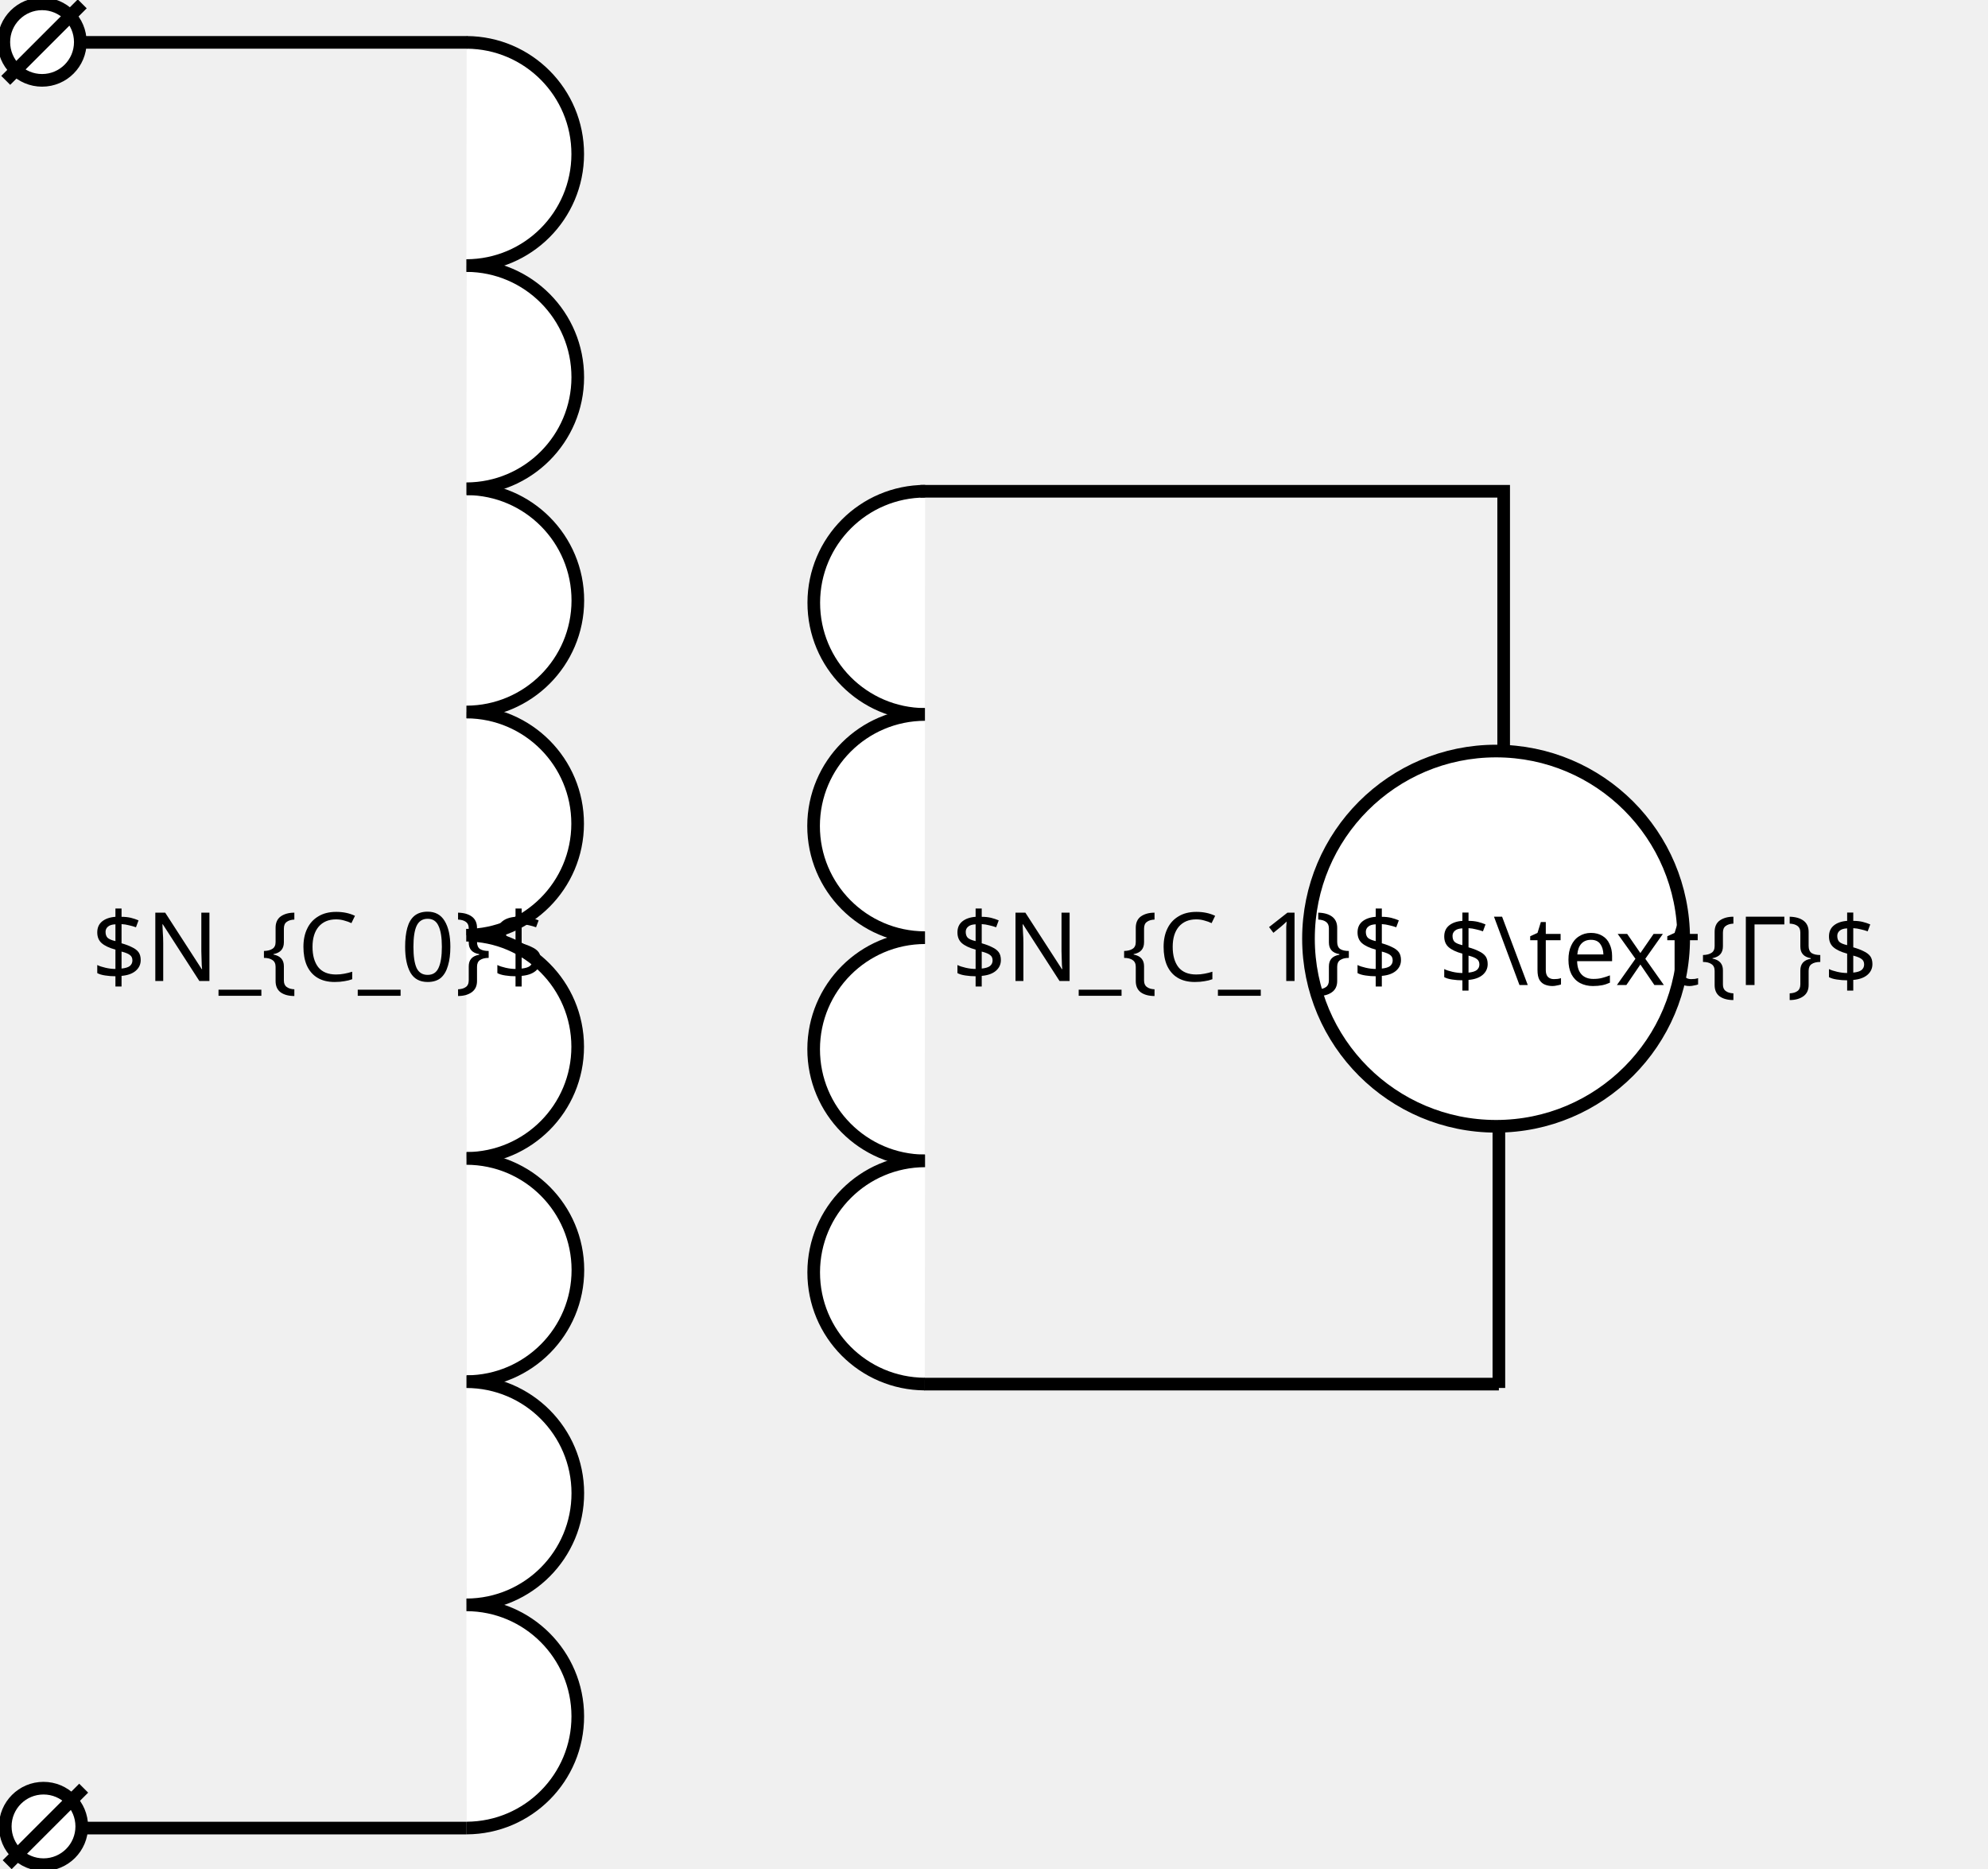
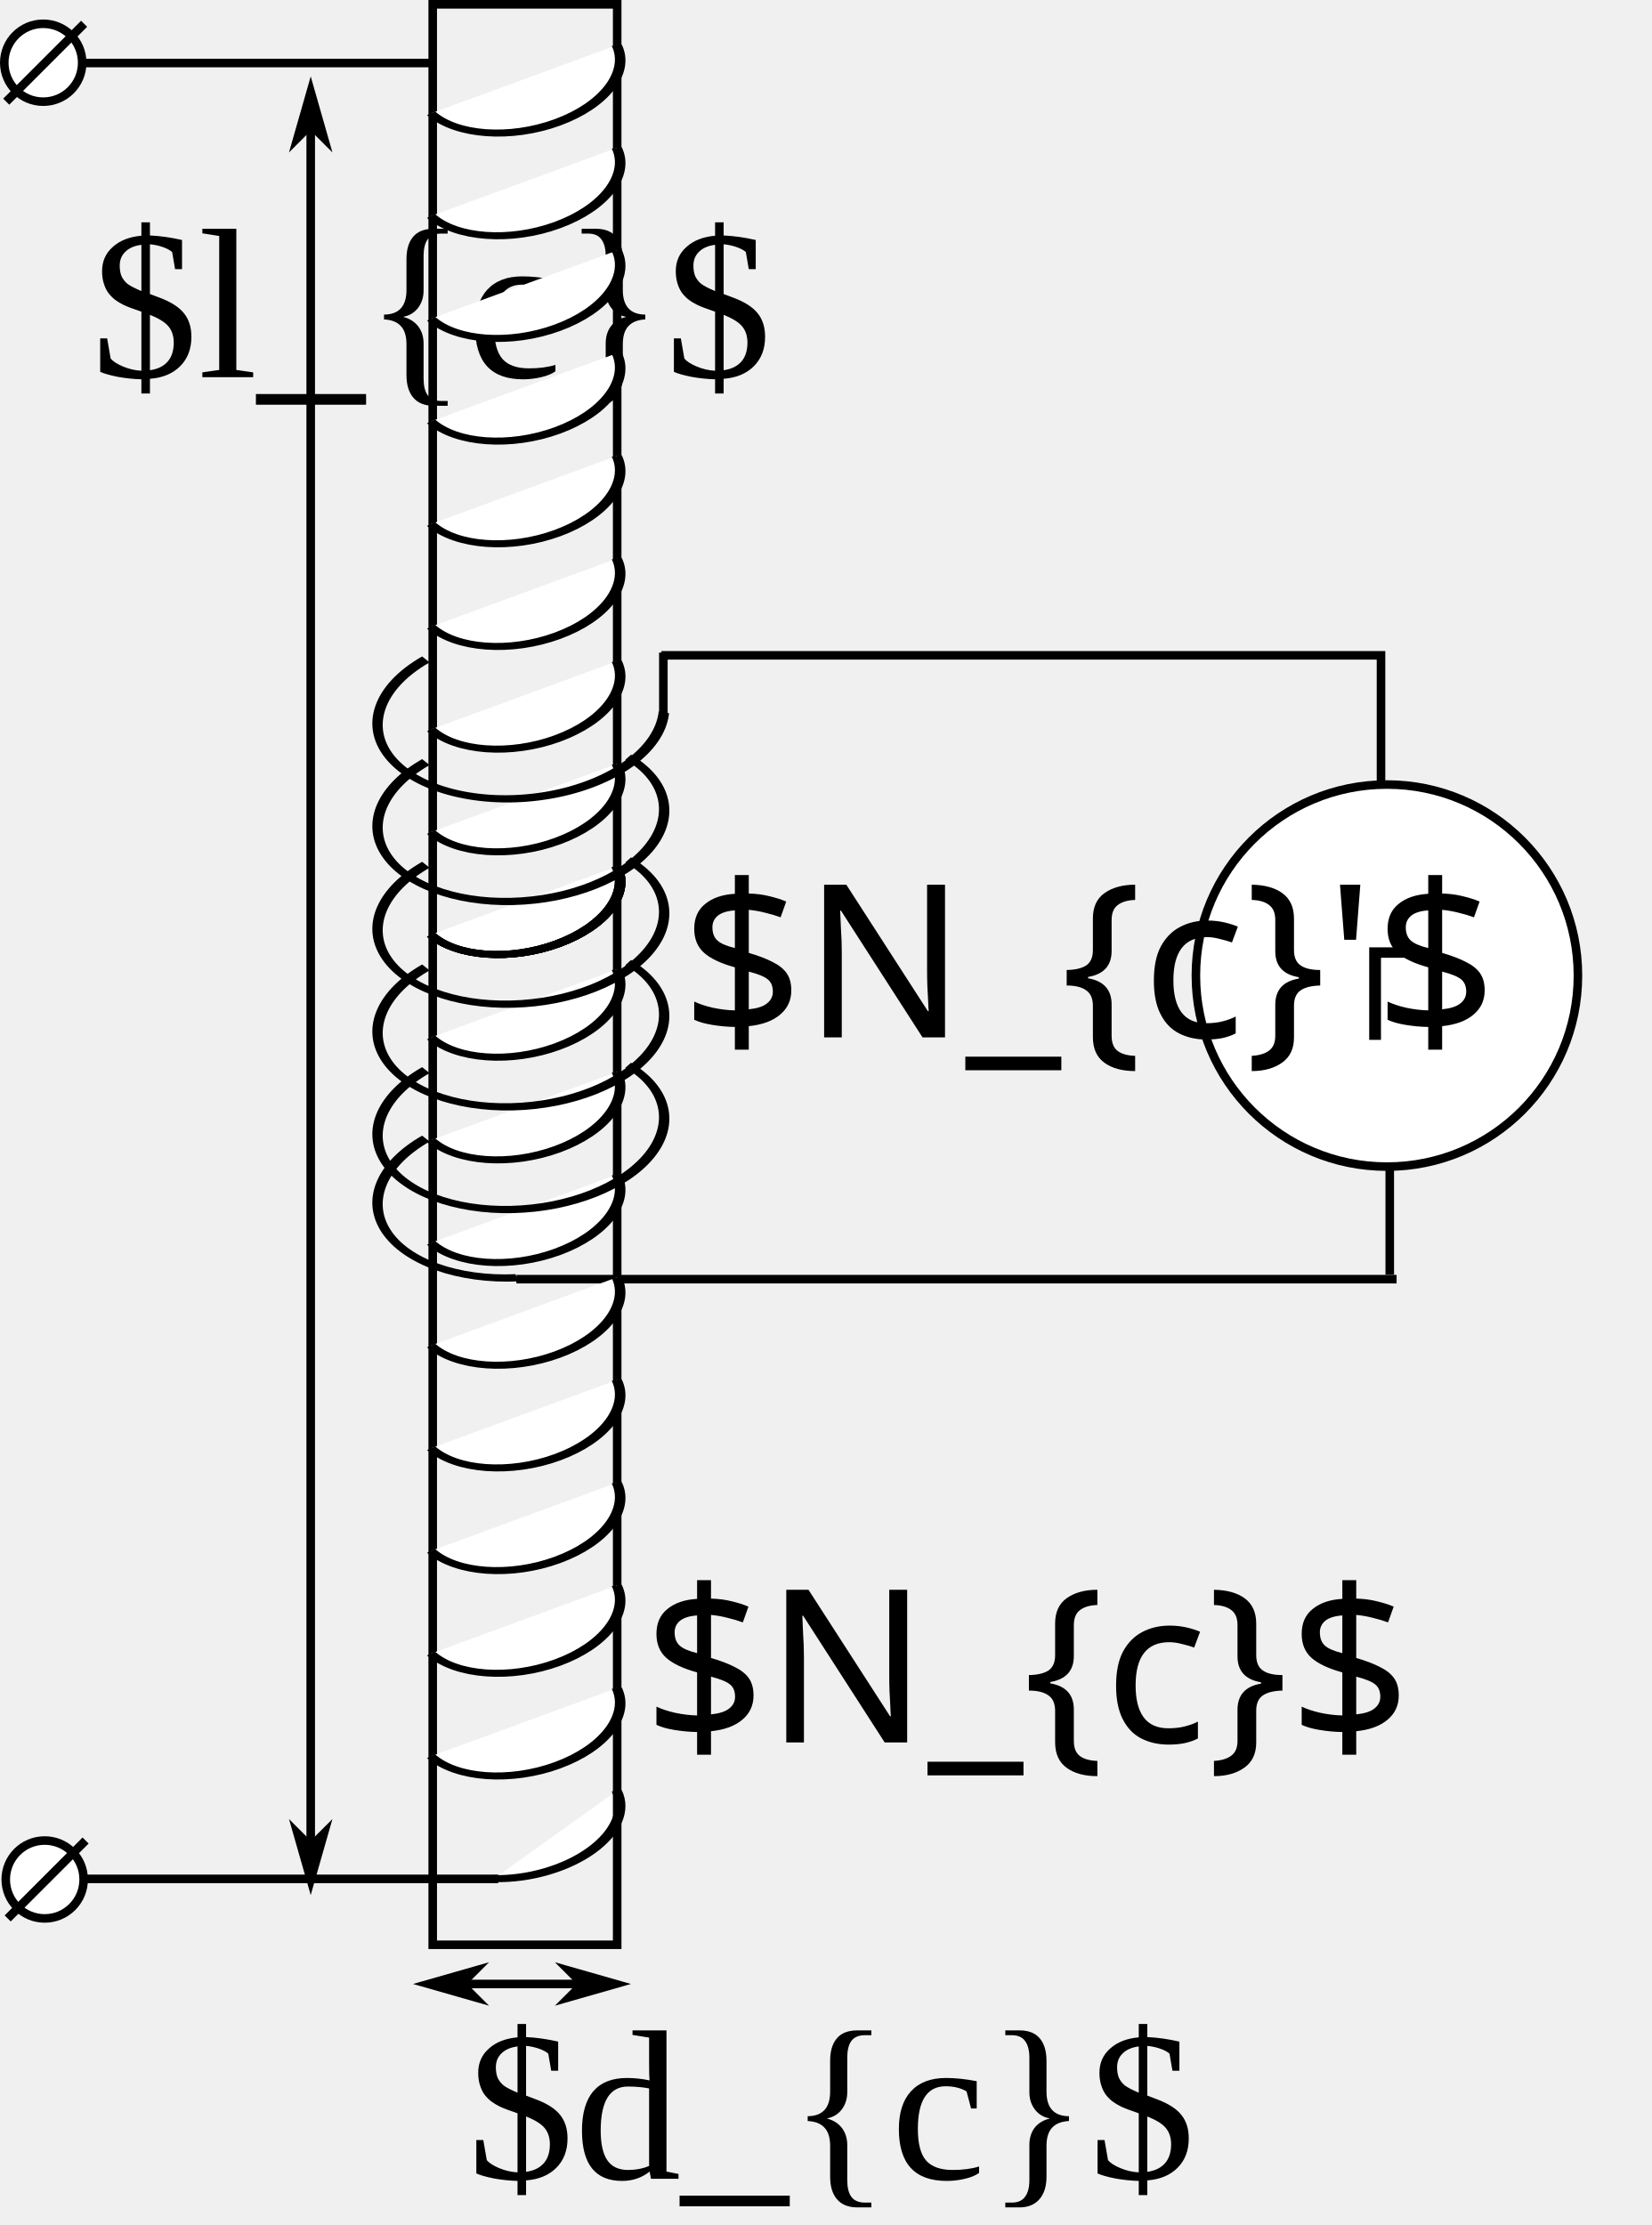
- <svg xmlns="http://www.w3.org/2000/svg" width="44.391mm" height="41.717mm" viewBox="0 0 157.293 147.815" id="svg5077" version="1.1">
-   <defs id="defs5079" />
-   <g id="layer1" transform="translate(-224.0625,-145.0475)">
-     <path style="opacity:1;fill:#ffffff;fill-opacity:1;stroke:#000000;stroke-width:1;stroke-linejoin:miter;stroke-miterlimit:4;stroke-dasharray:none;stroke-dashoffset:0;stroke-opacity:1" id="path5629" d="m 297.235,201.563 a 8.829,8.829 0 0 1 -8.785,-8.842 8.829,8.829 0 0 1 8.811,-8.815" />
-     <path style="opacity:1;fill:#ffffff;fill-opacity:1;stroke:#000000;stroke-width:1;stroke-linejoin:miter;stroke-miterlimit:4;stroke-dasharray:none;stroke-dashoffset:0;stroke-opacity:1" id="path5629-2" d="m 297.219,219.224 a 8.829,8.829 0 0 1 -8.785,-8.842 8.829,8.829 0 0 1 8.811,-8.815" />
-     <path style="opacity:1;fill:#ffffff;fill-opacity:1;stroke:#000000;stroke-width:1;stroke-linejoin:miter;stroke-miterlimit:4;stroke-dasharray:none;stroke-dashoffset:0;stroke-opacity:1" id="path5629-6" d="m 297.225,236.883 a 8.829,8.829 0 0 1 -8.785,-8.842 8.829,8.829 0 0 1 8.811,-8.815" />
-     <path style="opacity:1;fill:#ffffff;fill-opacity:1;stroke:#000000;stroke-width:1;stroke-linejoin:miter;stroke-miterlimit:4;stroke-dasharray:none;stroke-dashoffset:0;stroke-opacity:1" id="path5629-1" d="m 297.228,254.538 a 8.829,8.829 0 0 1 -8.785,-8.842 8.829,8.829 0 0 1 8.811,-8.815" />
-     <path style="opacity:1;fill:#ffffff;fill-opacity:1;stroke:#000000;stroke-width:1;stroke-linejoin:miter;stroke-miterlimit:4;stroke-dasharray:none;stroke-dashoffset:0;stroke-opacity:1" id="path5629-8" d="m -260.981,-201.373 a 8.829,8.829 0 0 1 -8.785,-8.842 8.829,8.829 0 0 1 8.811,-8.815" transform="scale(-1,-1)" />
-     <path style="opacity:1;fill:#ffffff;fill-opacity:1;stroke:#000000;stroke-width:1;stroke-linejoin:miter;stroke-miterlimit:4;stroke-dasharray:none;stroke-dashoffset:0;stroke-opacity:1" id="path5629-2-7" d="m -260.997,-183.713 a 8.829,8.829 0 0 1 -8.785,-8.842 8.829,8.829 0 0 1 8.811,-8.815" transform="scale(-1,-1)" />
-     <path style="opacity:1;fill:#ffffff;fill-opacity:1;stroke:#000000;stroke-width:1;stroke-linejoin:miter;stroke-miterlimit:4;stroke-dasharray:none;stroke-dashoffset:0;stroke-opacity:1" id="path5629-6-9" d="m -260.991,-166.054 a 8.829,8.829 0 0 1 -8.785,-8.842 8.829,8.829 0 0 1 8.811,-8.815" transform="scale(-1,-1)" />
-     <path style="opacity:1;fill:#ffffff;fill-opacity:1;stroke:#000000;stroke-width:1;stroke-linejoin:miter;stroke-miterlimit:4;stroke-dasharray:none;stroke-dashoffset:0;stroke-opacity:1" id="path5629-1-2" d="m -260.988,-148.398 a 8.829,8.829 0 0 1 -8.785,-8.842 8.829,8.829 0 0 1 8.811,-8.815" transform="scale(-1,-1)" />
-     <path style="opacity:1;fill:#ffffff;fill-opacity:1;stroke:#000000;stroke-width:1;stroke-linejoin:miter;stroke-miterlimit:4;stroke-dasharray:none;stroke-dashoffset:0;stroke-opacity:1" id="path5629-0" d="m -260.985,236.686 a 8.829,8.829 0 0 1 -8.785,-8.842 8.829,8.829 0 0 1 8.811,-8.815" transform="scale(-1,1)" />
-     <path style="opacity:1;fill:#ffffff;fill-opacity:1;stroke:#000000;stroke-width:1;stroke-linejoin:miter;stroke-miterlimit:4;stroke-dasharray:none;stroke-dashoffset:0;stroke-opacity:1" id="path5629-2-2" d="m -261.001,254.347 a 8.829,8.829 0 0 1 -8.785,-8.842 8.829,8.829 0 0 1 8.811,-8.815" transform="scale(-1,1)" />
-     <path style="opacity:1;fill:#ffffff;fill-opacity:1;stroke:#000000;stroke-width:1;stroke-linejoin:miter;stroke-miterlimit:4;stroke-dasharray:none;stroke-dashoffset:0;stroke-opacity:1" id="path5629-6-3" d="m -260.995,272.006 a 8.829,8.829 0 0 1 -8.785,-8.842 8.829,8.829 0 0 1 8.811,-8.815" transform="scale(-1,1)" />
-     <path style="opacity:1;fill:#ffffff;fill-opacity:1;stroke:#000000;stroke-width:1;stroke-linejoin:miter;stroke-miterlimit:4;stroke-dasharray:none;stroke-dashoffset:0;stroke-opacity:1" id="path5629-1-7" d="m -260.992,289.661 a 8.829,8.829 0 0 1 -8.785,-8.842 8.829,8.829 0 0 1 8.811,-8.815" transform="scale(-1,1)" />
-     <path style="fill:none;fill-rule:evenodd;stroke:#000000;stroke-width:1;stroke-linecap:butt;stroke-linejoin:miter;stroke-opacity:1;stroke-miterlimit:4;stroke-dasharray:none" d="m 261.036,148.398 -30.353,0" id="path5721" />
-     <path style="fill:none;fill-rule:evenodd;stroke:#000000;stroke-width:1;stroke-linecap:butt;stroke-linejoin:miter;stroke-opacity:1;stroke-miterlimit:4;stroke-dasharray:none" d="m 260.984,289.664 -30.301,0" id="path5721-5" />
-     <circle style="opacity:1;fill:#ffffff;fill-opacity:1;stroke:#000000;stroke-width:1;stroke-linejoin:miter;stroke-miterlimit:4;stroke-dasharray:none;stroke-dashoffset:0;stroke-opacity:1" id="path5740" cx="342.434" cy="219.303" r="14.843" />
-     <path style="fill:none;fill-rule:evenodd;stroke:#000000;stroke-width:1;stroke-linecap:butt;stroke-linejoin:miter;stroke-opacity:1;stroke-miterlimit:4;stroke-dasharray:none" d="m 296.876,183.91 46.158,0 0,20.309" id="path5746" />
-     <path style="fill:none;fill-rule:evenodd;stroke:#000000;stroke-width:1;stroke-linecap:butt;stroke-linejoin:miter;stroke-opacity:1;stroke-miterlimit:4;stroke-dasharray:none" d="m 297.187,254.542 45.468,0" id="path5748" />
-     <path style="fill:none;fill-rule:evenodd;stroke:#000000;stroke-width:1;stroke-linecap:butt;stroke-linejoin:miter;stroke-opacity:1;stroke-miterlimit:4;stroke-dasharray:none" d="m 342.655,254.847 0,-20.543" id="path5752" />
-     <circle style="opacity:1;fill:#ffffff;fill-opacity:1;stroke:#000000;stroke-width:1;stroke-linejoin:miter;stroke-miterlimit:4;stroke-dasharray:none;stroke-dashoffset:0;stroke-opacity:1" id="path5754" cx="227.505" cy="289.533" r="3.026" />
-     <path style="fill:none;fill-rule:evenodd;stroke:#000000;stroke-width:1;stroke-linecap:butt;stroke-linejoin:miter;stroke-opacity:1;stroke-miterlimit:4;stroke-dasharray:none" d="m 224.63,292.56 6.053,-6.053" id="path5756" />
-     <circle style="opacity:1;fill:#ffffff;fill-opacity:1;stroke:#000000;stroke-width:1;stroke-linejoin:miter;stroke-miterlimit:4;stroke-dasharray:none;stroke-dashoffset:0;stroke-opacity:1" id="path5754-9" cx="227.391" cy="148.376" r="3.026" />
-     <path style="fill:none;fill-rule:evenodd;stroke:#000000;stroke-width:1;stroke-linecap:butt;stroke-linejoin:miter;stroke-opacity:1;stroke-miterlimit:4;stroke-dasharray:none" d="m 224.516,151.403 6.053,-6.053" id="path5756-2" />
-     <text xml:space="preserve" style="font-style:normal;font-weight:normal;font-size:7.566px;line-height:125%;font-family:sans-serif;letter-spacing:0px;word-spacing:0px;fill:#000000;fill-opacity:1;stroke:none;stroke-width:1;stroke-linecap:butt;stroke-linejoin:miter;stroke-opacity:1;stroke-miterlimit:4;stroke-dasharray:none" x="231.288" y="222.653" id="text5776">
-       <tspan id="tspan5778" x="231.288" y="222.653">$N_{C_0}$</tspan>
+ <svg xmlns="http://www.w3.org/2000/svg" width="27.234mm" height="36.692mm" viewBox="0 0 96.5 130.011" id="svg5077" version="1.1">
+   <defs id="defs5079">
+     <marker style="overflow:visible" id="marker5050" refX="0" refY="0" orient="auto">
+       <path transform="matrix(-0.4,0,0,-0.4,-4,0)" style="fill:#000000;fill-opacity:1;fill-rule:evenodd;stroke:#000000;stroke-width:1pt;stroke-opacity:1" d="M 0,0 5,-5 -12.5,0 5,5 0,0 Z" id="path5052" />
+     </marker>
+     <marker style="overflow:visible" id="marker5016" refX="0" refY="0" orient="auto">
+       <path transform="matrix(0.4,0,0,0.4,4,0)" style="fill:#000000;fill-opacity:1;fill-rule:evenodd;stroke:#000000;stroke-width:1pt;stroke-opacity:1" d="M 0,0 5,-5 -12.5,0 5,5 0,0 Z" id="path5018" />
+     </marker>
+     <marker orient="auto" refY="0" refX="0" id="Arrow1Mstart" style="overflow:visible">
+       <path id="path4250" d="M 0,0 5,-5 -12.5,0 5,5 0,0 Z" style="fill:#000000;fill-opacity:1;fill-rule:evenodd;stroke:#000000;stroke-width:1pt;stroke-opacity:1" transform="matrix(0.4,0,0,0.4,4,0)" />
+     </marker>
+     <marker orient="auto" refY="0" refX="0" id="Arrow1Mend" style="overflow:visible">
+       <path id="path4253" d="M 0,0 5,-5 -12.5,0 5,5 0,0 Z" style="fill:#000000;fill-opacity:1;fill-rule:evenodd;stroke:#000000;stroke-width:1pt;stroke-opacity:1" transform="matrix(-0.4,0,0,-0.4,-4,0)" />
+     </marker>
+     <marker orient="auto" refY="0" refX="0" id="Arrow2Mstart" style="overflow:visible">
+       <path id="path4268" style="fill:#000000;fill-opacity:1;fill-rule:evenodd;stroke:#000000;stroke-width:0.625;stroke-linejoin:round;stroke-opacity:1" d="M 8.719,4.034 -2.207,0.016 8.719,-4.002 c -1.745,2.372 -1.735,5.617 -6e-7,8.035 z" transform="scale(0.6,0.6)" />
+     </marker>
+   </defs>
+   <g id="layer1" transform="translate(-240.5986,-162.2118)">
+     <path style="opacity:1;fill:#ffffff;fill-opacity:1;stroke:#000000;stroke-width:0.523;stroke-linejoin:miter;stroke-miterlimit:4;stroke-dasharray:none;stroke-dashoffset:0;stroke-opacity:1" id="path5629-1-2" d="m -391.271,-18.021 a 3.942,5.652 0 0 1 -2.78,-3.955 3.942,5.652 0 0 1 0.97,-5.44" transform="matrix(-0.7488452,-0.6627449,0.9082426,-0.4184439,0,0)" />
+     <path style="fill:none;fill-rule:evenodd;stroke:#000000;stroke-width:0.5;stroke-linecap:butt;stroke-linejoin:miter;stroke-miterlimit:4;stroke-dasharray:none;stroke-opacity:1" d="m 269.71,271.999 -24.111,0" id="path5721-5" />
+     <ellipse style="opacity:1;fill:#ffffff;fill-opacity:1;stroke:#000000;stroke-width:0.5;stroke-linejoin:miter;stroke-miterlimit:4;stroke-dasharray:none;stroke-dashoffset:0;stroke-opacity:1" id="path5740" cx="321.632" cy="219.216" rx="11.161" ry="11.163" />
+     <path style="fill:none;fill-rule:evenodd;stroke:#000000;stroke-width:0.5;stroke-linecap:butt;stroke-linejoin:miter;stroke-miterlimit:4;stroke-dasharray:none;stroke-opacity:1" d="m 279.242,200.504 42.045,0 0,7.319" id="path5746" />
+     <path style="fill:none;fill-rule:evenodd;stroke:#000000;stroke-width:0.5;stroke-linecap:butt;stroke-linejoin:miter;stroke-miterlimit:4;stroke-dasharray:none;stroke-opacity:1" d="m 270.771,236.956 51.426,0" id="path5748" />
+     <path style="fill:none;fill-rule:evenodd;stroke:#000000;stroke-width:0.5;stroke-linecap:butt;stroke-linejoin:miter;stroke-miterlimit:4;stroke-dasharray:none;stroke-opacity:1" d="m 321.798,236.698 0,-6.2" id="path5752" />
+     <ellipse style="opacity:1;fill:#ffffff;fill-opacity:1;stroke:#000000;stroke-width:0.5;stroke-linejoin:miter;stroke-miterlimit:4;stroke-dasharray:none;stroke-dashoffset:0;stroke-opacity:1" id="path5754" cx="243.21" cy="272.034" rx="2.276" ry="2.276" />
+     <path style="fill:none;fill-rule:evenodd;stroke:#000000;stroke-width:0.5;stroke-linecap:butt;stroke-linejoin:miter;stroke-miterlimit:4;stroke-dasharray:none;stroke-opacity:1" d="m 241.048,274.31 4.551,-4.552" id="path5756" />
+     <ellipse style="opacity:1;fill:#ffffff;fill-opacity:1;stroke:#000000;stroke-width:0.5;stroke-linejoin:miter;stroke-miterlimit:4;stroke-dasharray:none;stroke-dashoffset:0;stroke-opacity:1" id="path5754-9" cx="243.124" cy="165.876" rx="2.276" ry="2.276" />
+     <path style="fill:none;fill-rule:evenodd;stroke:#000000;stroke-width:0.5;stroke-linecap:butt;stroke-linejoin:miter;stroke-miterlimit:4;stroke-dasharray:none;stroke-opacity:1" d="m 240.962,168.152 4.551,-4.552" id="path5756-2" />
+     <text xml:space="preserve" style="font-style:normal;font-weight:normal;font-size:7.566px;line-height:125%;font-family:sans-serif;letter-spacing:0px;word-spacing:0px;fill:#000000;fill-opacity:1;stroke:none;stroke-width:0.5;stroke-linecap:butt;stroke-linejoin:miter;stroke-miterlimit:4;stroke-dasharray:none;stroke-opacity:1" x="278.172" y="264.028" id="text5776">
+       <tspan id="tspan5778" x="278.172" y="264.028" style="font-size:12.5px">$N_{с}$</tspan>
    </text>
-     <text xml:space="preserve" style="font-style:normal;font-weight:normal;font-size:7.566px;line-height:125%;font-family:sans-serif;letter-spacing:0px;word-spacing:0px;fill:#000000;fill-opacity:1;stroke:none;stroke-width:1;stroke-linecap:butt;stroke-linejoin:miter;stroke-opacity:1;stroke-miterlimit:4;stroke-dasharray:none" x="299.349" y="222.653" id="text5776-2">
-       <tspan id="tspan5778-8" x="299.349" y="222.653">$N_{C_1}$</tspan>
+     <text xml:space="preserve" style="font-style:normal;font-weight:normal;font-size:7.566px;line-height:125%;font-family:sans-serif;letter-spacing:0px;word-spacing:0px;fill:#000000;fill-opacity:1;stroke:none;stroke-width:0.5;stroke-linecap:butt;stroke-linejoin:miter;stroke-miterlimit:4;stroke-dasharray:none;stroke-opacity:1" x="280.379" y="222.829" id="text5776-2">
+       <tspan id="tspan5778-8" x="280.379" y="222.829" style="font-size:12.5px">$N_{с}'$</tspan>
    </text>
-     <text xml:space="preserve" style="font-style:normal;font-weight:normal;font-size:7.566px;line-height:125%;font-family:sans-serif;letter-spacing:0px;word-spacing:0px;fill:#000000;fill-opacity:1;stroke:none;stroke-width:1;stroke-linecap:butt;stroke-linejoin:miter;stroke-opacity:1;stroke-miterlimit:4;stroke-dasharray:none" x="337.862" y="222.972" id="text5798">
-       <tspan id="tspan5800" x="337.862" y="222.972">$\text{Г}$</tspan>
+     <text xml:space="preserve" style="font-style:normal;font-weight:normal;font-size:7.566px;line-height:125%;font-family:sans-serif;letter-spacing:0px;word-spacing:0px;fill:#000000;fill-opacity:1;stroke:none;stroke-width:0.5;stroke-linecap:butt;stroke-linejoin:miter;stroke-miterlimit:4;stroke-dasharray:none;stroke-opacity:1" x="319.862" y="222.972" id="text5798">
+       <tspan id="tspan5800" x="319.862" y="222.972">Г</tspan>
    </text>
+     <path style="opacity:1;fill:none;fill-opacity:1;fill-rule:nonzero;stroke:#000000;stroke-width:0.5;stroke-linecap:butt;stroke-linejoin:miter;stroke-miterlimit:4;stroke-dasharray:none;stroke-dashoffset:0;stroke-opacity:1;marker-start:url(#Arrow1Mstart);marker-end:url(#Arrow1Mend)" d="m 258.753,167.66 0,104.299" id="path4238" />
+     <text xml:space="preserve" style="color:#000000;font-style:normal;font-variant:normal;font-weight:normal;font-stretch:normal;font-size:12.5px;line-height:125%;font-family:'Times New Roman';-inkscape-font-specification:'Times New Roman, ';text-indent:0;text-align:start;text-decoration:none;text-decoration-line:none;text-decoration-style:solid;text-decoration-color:#000000;letter-spacing:0px;word-spacing:0px;text-transform:none;direction:ltr;block-progression:tb;writing-mode:lr-tb;baseline-shift:baseline;text-anchor:start;white-space:normal;clip-rule:nonzero;display:inline;overflow:visible;visibility:visible;opacity:1;isolation:auto;mix-blend-mode:normal;color-interpolation:sRGB;color-interpolation-filters:linearRGB;solid-color:#000000;solid-opacity:1;fill:#000000;fill-opacity:1;fill-rule:nonzero;stroke:none;stroke-width:0.5;stroke-linecap:butt;stroke-linejoin:miter;stroke-miterlimit:4;stroke-dasharray:none;stroke-dashoffset:0;stroke-opacity:1;color-rendering:auto;image-rendering:auto;shape-rendering:auto;text-rendering:auto;enable-background:accumulate" x="245.921" y="184.252" id="text4998">
+       <tspan id="tspan5000" x="245.921" y="184.252">$l_{с}$</tspan>
+     </text>
+     <path id="path5014" d="m 265.715,278.14 10.762,0" style="opacity:1;fill:none;fill-opacity:1;fill-rule:nonzero;stroke:#000000;stroke-width:0.5;stroke-linecap:butt;stroke-linejoin:miter;stroke-miterlimit:4;stroke-dasharray:none;stroke-dashoffset:0;stroke-opacity:1;marker-start:url(#marker5016);marker-end:url(#marker5050)" />
+     <text id="text5906" y="289.525" x="267.9" style="color:#000000;font-style:normal;font-variant:normal;font-weight:normal;font-stretch:normal;font-size:12.5px;line-height:125%;font-family:'Times New Roman';-inkscape-font-specification:'Times New Roman, ';text-indent:0;text-align:start;text-decoration:none;text-decoration-line:none;text-decoration-style:solid;text-decoration-color:#000000;letter-spacing:0px;word-spacing:0px;text-transform:none;direction:ltr;block-progression:tb;writing-mode:lr-tb;baseline-shift:baseline;text-anchor:start;white-space:normal;clip-rule:nonzero;display:inline;overflow:visible;visibility:visible;opacity:1;isolation:auto;mix-blend-mode:normal;color-interpolation:sRGB;color-interpolation-filters:linearRGB;solid-color:#000000;solid-opacity:1;fill:#000000;fill-opacity:1;fill-rule:nonzero;stroke:none;stroke-width:0.5;stroke-linecap:butt;stroke-linejoin:miter;stroke-miterlimit:4;stroke-dasharray:none;stroke-dashoffset:0;stroke-opacity:1;color-rendering:auto;image-rendering:auto;shape-rendering:auto;text-rendering:auto;enable-background:accumulate" xml:space="preserve">
+       <tspan y="289.525" x="267.9" id="tspan5908">$d_{с}$</tspan>
+     </text>
+     <rect style="opacity:1;fill:none;fill-opacity:1;fill-rule:nonzero;stroke:#000000;stroke-width:0.5;stroke-linecap:butt;stroke-linejoin:miter;stroke-miterlimit:4;stroke-dasharray:none;stroke-dashoffset:0;stroke-opacity:1" id="rect6277" width="10.778" height="113.386" x="265.881" y="162.462" rx="1.0460703e-07" ry="1.442" />
+     <path transform="matrix(-0.7488452,-0.6627449,0.9082426,-0.4184439,0,0)" d="m -385.318,-13.112 a 3.942,5.652 0 0 1 -2.889,-6.192 3.942,5.652 0 0 1 3.902,-4.92" id="path6423" style="opacity:1;fill:#ffffff;fill-opacity:1;stroke:#000000;stroke-width:0.523;stroke-linejoin:miter;stroke-miterlimit:4;stroke-dasharray:none;stroke-dashoffset:0;stroke-opacity:1" />
+     <path style="opacity:1;fill:#ffffff;fill-opacity:1;stroke:#000000;stroke-width:0.523;stroke-linejoin:miter;stroke-miterlimit:4;stroke-dasharray:none;stroke-dashoffset:0;stroke-opacity:1" id="path6425" d="m -379.364,-8.203 a 3.942,5.652 0 0 1 -2.889,-6.192 3.942,5.652 0 0 1 3.902,-4.92" transform="matrix(-0.7488452,-0.6627449,0.9082426,-0.4184439,0,0)" />
+     <path transform="matrix(-0.7488452,-0.6627449,0.9082426,-0.4184439,0,0)" d="m -373.41,-3.294 a 3.942,5.652 0 0 1 -2.889,-6.192 3.942,5.652 0 0 1 3.902,-4.92" id="path6427" style="opacity:1;fill:#ffffff;fill-opacity:1;stroke:#000000;stroke-width:0.523;stroke-linejoin:miter;stroke-miterlimit:4;stroke-dasharray:none;stroke-dashoffset:0;stroke-opacity:1" />
+     <path style="opacity:1;fill:#ffffff;fill-opacity:1;stroke:#000000;stroke-width:0.523;stroke-linejoin:miter;stroke-miterlimit:4;stroke-dasharray:none;stroke-dashoffset:0;stroke-opacity:1" id="path6429" d="m -367.456,1.615 a 3.942,5.652 0 0 1 -2.889,-6.192 3.942,5.652 0 0 1 3.902,-4.92" transform="matrix(-0.7488452,-0.6627449,0.9082426,-0.4184439,0,0)" />
+     <path transform="matrix(-0.7488452,-0.6627449,0.9082426,-0.4184439,0,0)" d="m -361.502,6.524 a 3.942,5.652 0 0 1 -2.889,-6.192 3.942,5.652 0 0 1 3.902,-4.92" id="path6431" style="opacity:1;fill:#ffffff;fill-opacity:1;stroke:#000000;stroke-width:0.523;stroke-linejoin:miter;stroke-miterlimit:4;stroke-dasharray:none;stroke-dashoffset:0;stroke-opacity:1" />
+     <path style="opacity:1;fill:#ffffff;fill-opacity:1;stroke:#000000;stroke-width:0.523;stroke-linejoin:miter;stroke-miterlimit:4;stroke-dasharray:none;stroke-dashoffset:0;stroke-opacity:1" id="path6433" d="m -355.548,11.433 a 3.942,5.652 0 0 1 -2.889,-6.192 3.942,5.652 0 0 1 3.902,-4.92" transform="matrix(-0.7488452,-0.6627449,0.9082426,-0.4184439,0,0)" />
+     <path transform="matrix(-0.7488452,-0.6627449,0.9082426,-0.4184439,0,0)" d="m -349.594,16.342 a 3.942,5.652 0 0 1 -2.889,-6.192 3.942,5.652 0 0 1 3.902,-4.92" id="path6435" style="opacity:1;fill:#ffffff;fill-opacity:1;stroke:#000000;stroke-width:0.523;stroke-linejoin:miter;stroke-miterlimit:4;stroke-dasharray:none;stroke-dashoffset:0;stroke-opacity:1" />
+     <path style="opacity:1;fill:#ffffff;fill-opacity:1;stroke:#000000;stroke-width:0.523;stroke-linejoin:miter;stroke-miterlimit:4;stroke-dasharray:none;stroke-dashoffset:0;stroke-opacity:1" id="path6437" d="m -343.641,21.251 a 3.942,5.652 0 0 1 -2.889,-6.192 3.942,5.652 0 0 1 3.902,-4.92" transform="matrix(-0.7488452,-0.6627449,0.9082426,-0.4184439,0,0)" />
+     <path transform="matrix(-0.7488452,-0.6627449,0.9082426,-0.4184439,0,0)" d="m -337.687,26.16 a 3.942,5.652 0 0 1 -2.889,-6.192 3.942,5.652 0 0 1 3.902,-4.92" id="path6439" style="opacity:1;fill:#ffffff;fill-opacity:1;stroke:#000000;stroke-width:0.523;stroke-linejoin:miter;stroke-miterlimit:4;stroke-dasharray:none;stroke-dashoffset:0;stroke-opacity:1" />
+     <path style="opacity:1;fill:#ffffff;fill-opacity:1;stroke:#000000;stroke-width:0.523;stroke-linejoin:miter;stroke-miterlimit:4;stroke-dasharray:none;stroke-dashoffset:0;stroke-opacity:1" id="path6441" d="m -331.733,31.069 a 3.942,5.652 0 0 1 -2.889,-6.192 3.942,5.652 0 0 1 3.902,-4.92" transform="matrix(-0.7488452,-0.6627449,0.9082426,-0.4184439,0,0)" />
+     <path transform="matrix(-0.7488452,-0.6627449,0.9082426,-0.4184439,0,0)" d="m -325.779,35.978 a 3.942,5.652 0 0 1 -2.889,-6.192 3.942,5.652 0 0 1 3.902,-4.92" id="path6443" style="opacity:1;fill:#ffffff;fill-opacity:1;stroke:#000000;stroke-width:0.523;stroke-linejoin:miter;stroke-miterlimit:4;stroke-dasharray:none;stroke-dashoffset:0;stroke-opacity:1" />
+     <path style="opacity:1;fill:#ffffff;fill-opacity:1;stroke:#000000;stroke-width:0.523;stroke-linejoin:miter;stroke-miterlimit:4;stroke-dasharray:none;stroke-dashoffset:0;stroke-opacity:1" id="path6445" d="m -319.825,40.887 a 3.942,5.652 0 0 1 -2.889,-6.192 3.942,5.652 0 0 1 3.902,-4.92" transform="matrix(-0.7488452,-0.6627449,0.9082426,-0.4184439,0,0)" />
+     <path transform="matrix(-0.7488452,-0.6627449,0.9082426,-0.4184439,0,0)" d="m -313.871,45.796 a 3.942,5.652 0 0 1 -2.889,-6.192 3.942,5.652 0 0 1 3.902,-4.92" id="path6447" style="opacity:1;fill:#ffffff;fill-opacity:1;stroke:#000000;stroke-width:0.523;stroke-linejoin:miter;stroke-miterlimit:4;stroke-dasharray:none;stroke-dashoffset:0;stroke-opacity:1" />
+     <path style="opacity:1;fill:#ffffff;fill-opacity:1;stroke:#000000;stroke-width:0.523;stroke-linejoin:miter;stroke-miterlimit:4;stroke-dasharray:none;stroke-dashoffset:0;stroke-opacity:1" id="path6449" d="m -307.917,50.704 a 3.942,5.652 0 0 1 -2.889,-6.192 3.942,5.652 0 0 1 3.902,-4.92" transform="matrix(-0.7488452,-0.6627449,0.9082426,-0.4184439,0,0)" />
+     <path transform="matrix(-0.7488452,-0.6627449,0.9082426,-0.4184439,0,0)" d="m -301.964,55.613 a 3.942,5.652 0 0 1 -2.889,-6.192 3.942,5.652 0 0 1 3.902,-4.92" id="path6451" style="opacity:1;fill:#ffffff;fill-opacity:1;stroke:#000000;stroke-width:0.523;stroke-linejoin:miter;stroke-miterlimit:4;stroke-dasharray:none;stroke-dashoffset:0;stroke-opacity:1" />
+     <path style="opacity:1;fill:#ffffff;fill-opacity:1;stroke:#000000;stroke-width:0.523;stroke-linejoin:miter;stroke-miterlimit:4;stroke-dasharray:none;stroke-dashoffset:0;stroke-opacity:1" id="path6453" d="m -296.01,60.522 a 3.942,5.652 0 0 1 -2.889,-6.192 3.942,5.652 0 0 1 3.902,-4.92" transform="matrix(-0.7488452,-0.6627449,0.9082426,-0.4184439,0,0)" />
+     <path transform="matrix(-0.7488452,-0.6627449,0.9082426,-0.4184439,0,0)" d="m -290.056,65.431 a 3.942,5.652 0 0 1 -2.889,-6.192 3.942,5.652 0 0 1 3.902,-4.92" id="path6455" style="opacity:1;fill:#ffffff;fill-opacity:1;stroke:#000000;stroke-width:0.523;stroke-linejoin:miter;stroke-miterlimit:4;stroke-dasharray:none;stroke-dashoffset:0;stroke-opacity:1" />
+     <path style="fill:none;fill-rule:evenodd;stroke:#000000;stroke-width:0.5;stroke-linecap:butt;stroke-linejoin:miter;stroke-miterlimit:4;stroke-dasharray:none;stroke-opacity:1" d="m 265.923,165.893 -20.324,0" id="path5721" />
+     <path style="opacity:1;fill:#ffffff;fill-opacity:1;stroke:#000000;stroke-width:0.523;stroke-linejoin:miter;stroke-miterlimit:4;stroke-dasharray:none;stroke-dashoffset:0;stroke-opacity:1" id="path6956" d="m -337.687,26.16 a 3.942,5.652 0 0 1 -2.889,-6.192 3.942,5.652 0 0 1 3.902,-4.92" transform="matrix(-0.7488452,-0.6627449,0.9082426,-0.4184439,0,0)" />
+     <path transform="matrix(-0.7488452,-0.6627449,0.9082426,-0.4184439,0,0)" d="m -337.687,26.16 a 3.942,5.652 0 0 1 -2.889,-6.192 3.942,5.652 0 0 1 3.902,-4.92" id="path6960" style="opacity:1;fill:none;fill-opacity:1;stroke:#000000;stroke-width:0.523;stroke-linejoin:miter;stroke-miterlimit:4;stroke-dasharray:none;stroke-dashoffset:0;stroke-opacity:1" />
+     <path style="opacity:1;fill:none;fill-opacity:1;stroke:#000000;stroke-width:0.523;stroke-linejoin:miter;stroke-miterlimit:4;stroke-dasharray:none;stroke-dashoffset:0;stroke-opacity:1" id="path6970" d="m -337.687,26.16 a 3.942,5.652 0 0 1 -2.889,-6.192 3.942,5.652 0 0 1 3.902,-4.92" transform="matrix(-0.7488452,-0.6627449,0.9082426,-0.4184439,0,0)" />
+     <path transform="matrix(-0.6734067,-0.7392722,0.9447282,-0.3278545,0,0)" d="m -309.145,75.374 a 5.549,7.933 0 0 1 -2.586,-8.923 5.549,7.933 0 0 1 5.36,-5.879 5.549,7.933 0 0 1 5.36,5.879" id="path6994" style="opacity:1;fill:none;fill-opacity:1;stroke:#000000;stroke-width:0.522;stroke-linejoin:miter;stroke-miterlimit:4;stroke-dasharray:none;stroke-dashoffset:0;stroke-opacity:1" />
+     <path style="opacity:1;fill:none;fill-opacity:1;stroke:#000000;stroke-width:0.522;stroke-linejoin:miter;stroke-miterlimit:4;stroke-dasharray:none;stroke-dashoffset:0;stroke-opacity:1" id="path6996" d="m -311.101,71.771 a 5.549,7.933 0 0 1 -5.839,-2.833 5.549,7.933 0 0 1 -0.403,-8.795 5.549,7.933 0 0 1 5.53,-3.898 5.549,7.933 0 0 1 4.636,5.812" transform="matrix(-0.6734067,-0.7392722,0.9447282,-0.3278545,0,0)" />
+     <path transform="matrix(-0.6734067,-0.7392722,0.9447282,-0.3278545,0,0)" d="m -317.268,67.375 a 5.549,7.933 0 0 1 -5.839,-2.833 5.549,7.933 0 0 1 -0.403,-8.795 5.549,7.933 0 0 1 5.53,-3.898 5.549,7.933 0 0 1 4.636,5.812" id="path6998" style="opacity:1;fill:none;fill-opacity:1;stroke:#000000;stroke-width:0.522;stroke-linejoin:miter;stroke-miterlimit:4;stroke-dasharray:none;stroke-dashoffset:0;stroke-opacity:1" />
+     <path style="opacity:1;fill:none;fill-opacity:1;stroke:#000000;stroke-width:0.522;stroke-linejoin:miter;stroke-miterlimit:4;stroke-dasharray:none;stroke-dashoffset:0;stroke-opacity:1" id="path7000" d="m -323.434,62.98 a 5.549,7.933 0 0 1 -5.839,-2.833 5.549,7.933 0 0 1 -0.403,-8.795 5.549,7.933 0 0 1 5.53,-3.898 5.549,7.933 0 0 1 4.636,5.812" transform="matrix(-0.6734067,-0.7392722,0.9447282,-0.3278545,0,0)" />
+     <path transform="matrix(-0.6734067,-0.7392722,0.9447282,-0.3278545,0,0)" d="m -329.601,58.584 a 5.549,7.933 0 0 1 -5.839,-2.833 5.549,7.933 0 0 1 -0.403,-8.795 5.549,7.933 0 0 1 5.53,-3.898 5.549,7.933 0 0 1 4.636,5.812" id="path7002" style="opacity:1;fill:none;fill-opacity:1;stroke:#000000;stroke-width:0.522;stroke-linejoin:miter;stroke-miterlimit:4;stroke-dasharray:none;stroke-dashoffset:0;stroke-opacity:1" />
+     <path style="opacity:1;fill:none;fill-opacity:1;stroke:#000000;stroke-width:0.522;stroke-linejoin:miter;stroke-miterlimit:4;stroke-dasharray:none;stroke-dashoffset:0;stroke-opacity:1" id="path7062" d="m -340.044,44.255 a 5.549,7.933 0 0 1 5.528,-4.145 5.549,7.933 0 0 1 4.727,5.828" transform="matrix(-0.6734067,-0.7392722,0.9447282,-0.3278545,0,0)" />
+     <path style="opacity:1;fill:none;fill-opacity:1;fill-rule:nonzero;stroke:#000000;stroke-width:0.5;stroke-linecap:butt;stroke-linejoin:miter;stroke-miterlimit:4;stroke-dasharray:none;stroke-dashoffset:0;stroke-opacity:1" d="m 279.357,200.343 0,3.712" id="path7064" />
  </g>
</svg>
